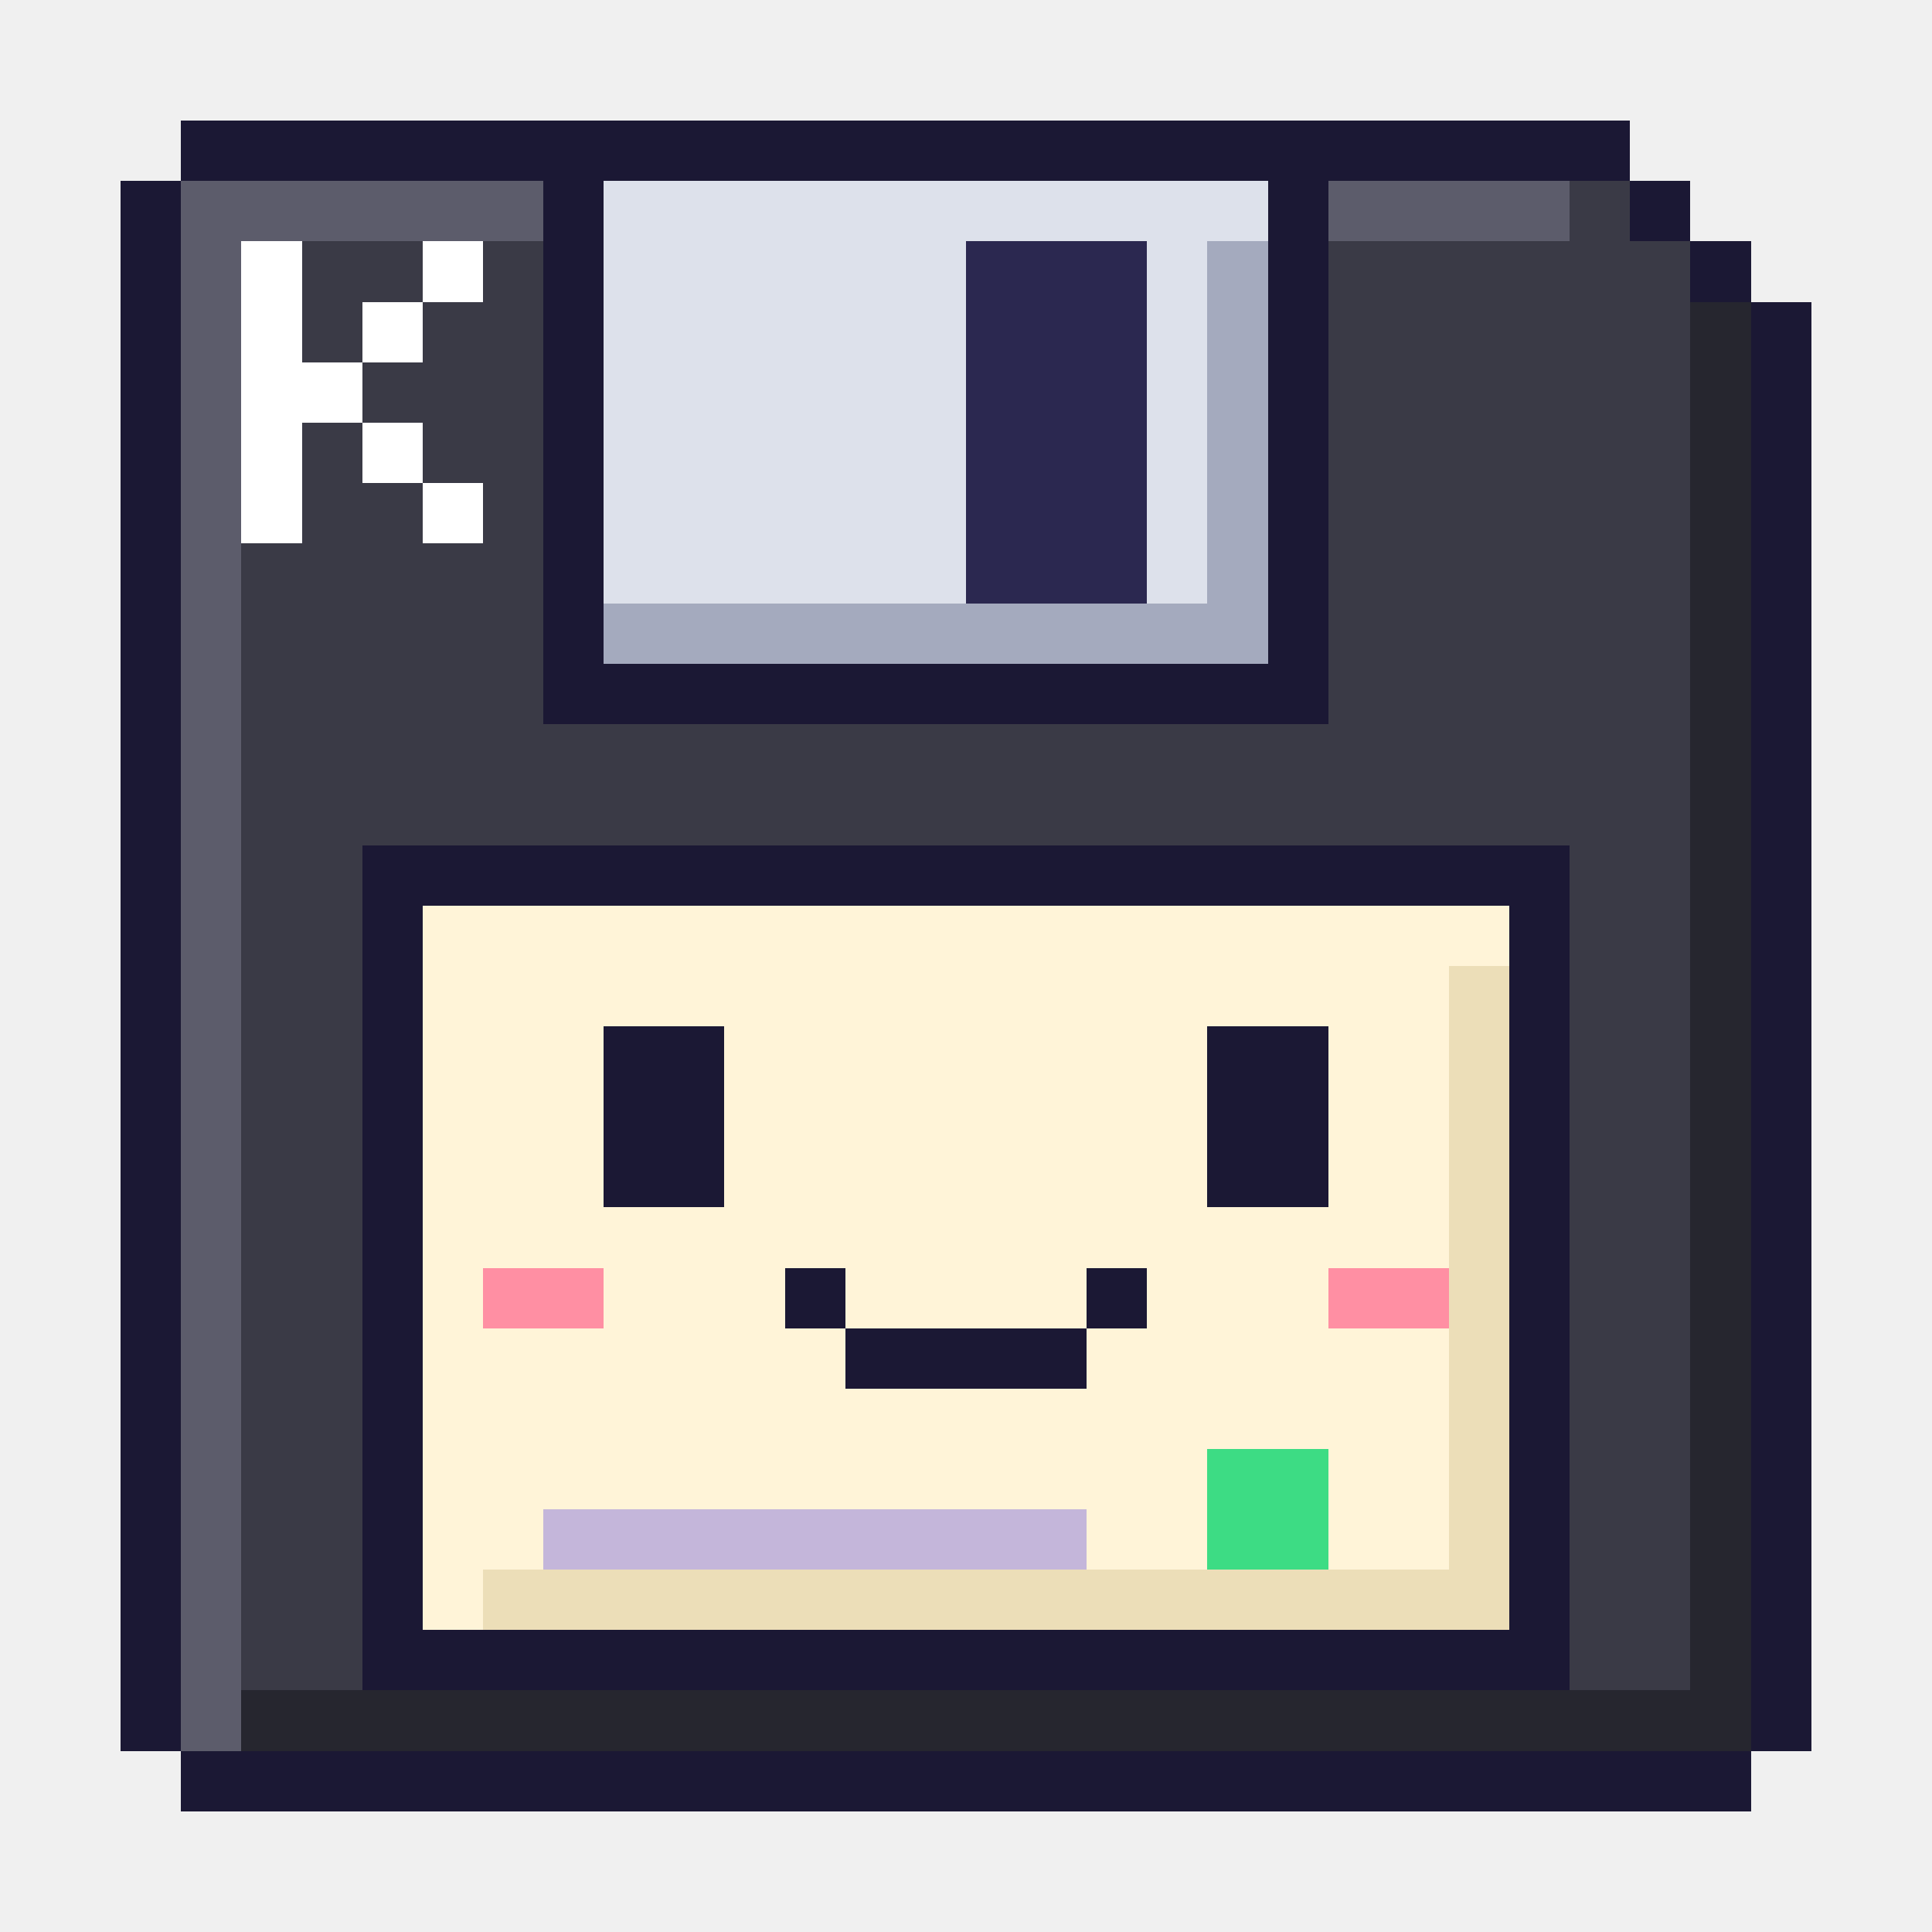
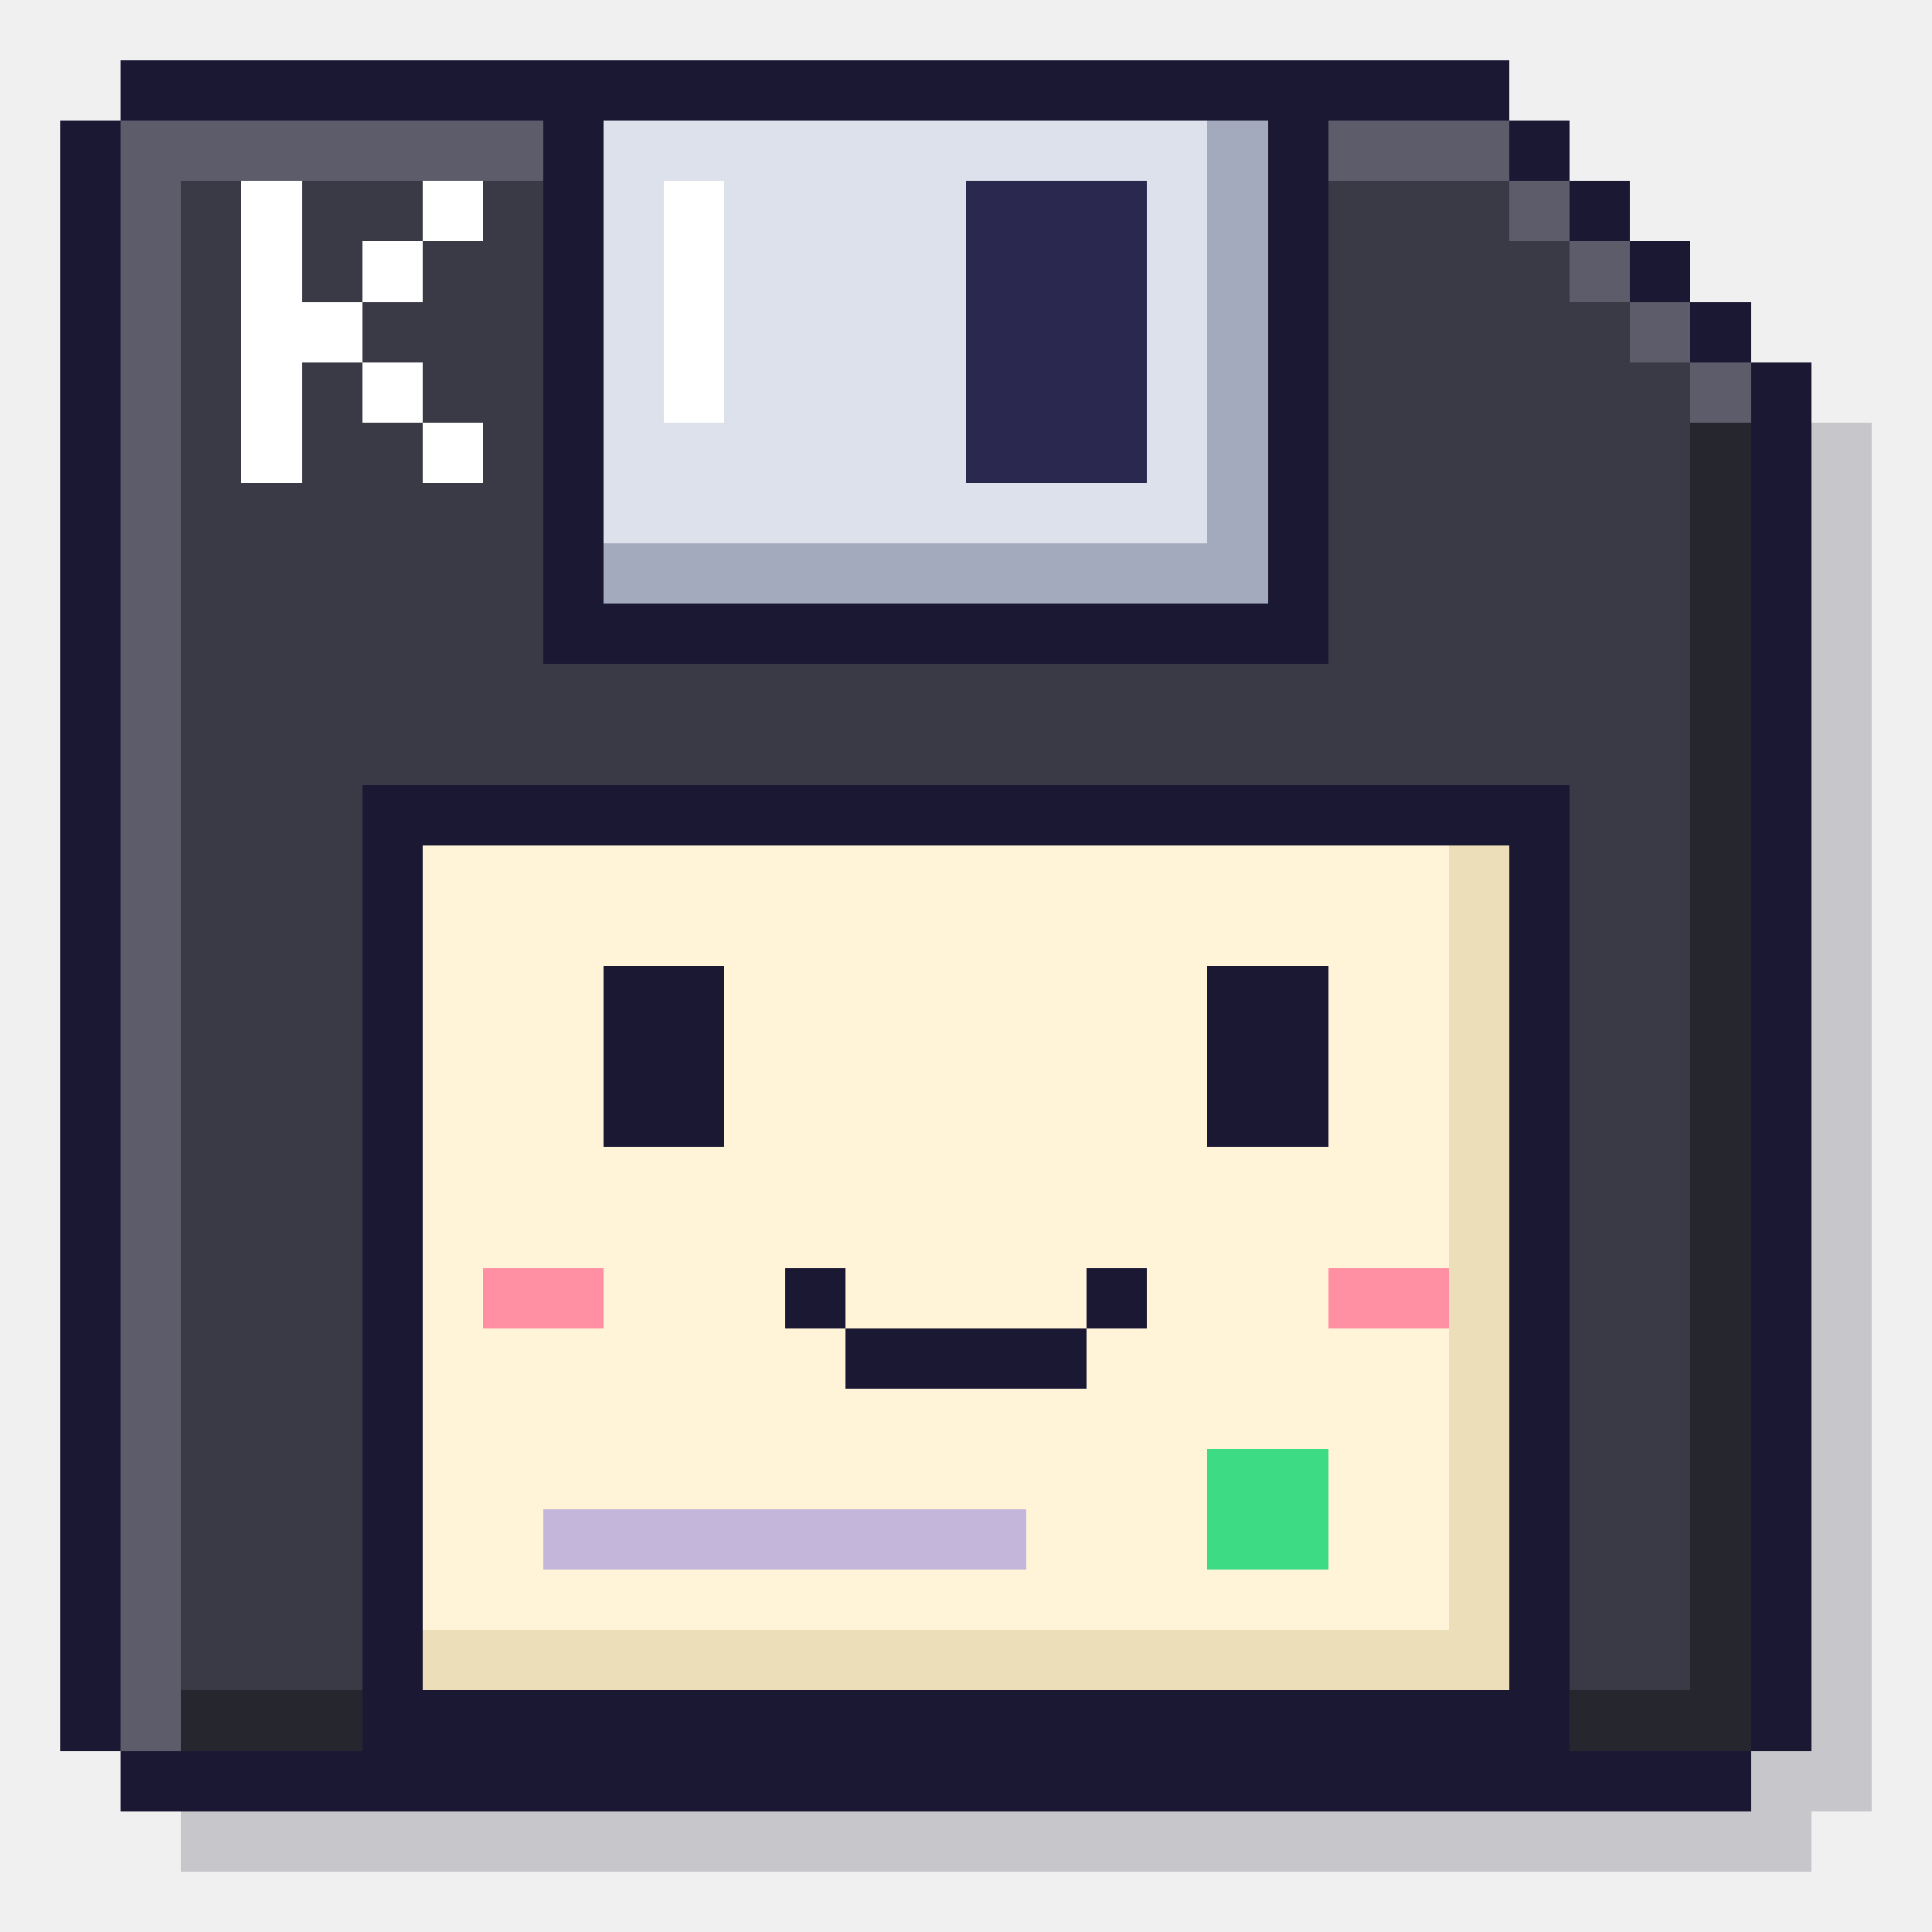
<svg xmlns="http://www.w3.org/2000/svg" viewBox="0 0 32 32" shape-rendering="crispEdges" role="img" aria-label="KiloNote (ink)">
  <g fill="#1B1834">
-     <rect x="3" y="2" width="24" height="1" />
-     <rect x="2" y="3" width="1" height="1" />
+     <rect x="2" y="1" width="23" height="1" />
+     <rect x="1" y="2" width="1" height="1" />
+     <rect x="9" y="2" width="1" height="1" />
+     <rect x="21" y="2" width="1" height="1" />
+     <rect x="25" y="2" width="1" height="1" />
+     <rect x="1" y="3" width="1" height="1" />
    <rect x="9" y="3" width="1" height="1" />
    <rect x="21" y="3" width="1" height="1" />
-     <rect x="27" y="3" width="1" height="1" />
-     <rect x="2" y="4" width="1" height="1" />
+     <rect x="26" y="3" width="1" height="1" />
+     <rect x="1" y="4" width="1" height="1" />
    <rect x="9" y="4" width="1" height="1" />
    <rect x="21" y="4" width="1" height="1" />
-     <rect x="28" y="4" width="1" height="1" />
-     <rect x="2" y="5" width="1" height="1" />
+     <rect x="27" y="4" width="1" height="1" />
+     <rect x="1" y="5" width="1" height="1" />
    <rect x="9" y="5" width="1" height="1" />
    <rect x="21" y="5" width="1" height="1" />
-     <rect x="29" y="5" width="1" height="1" />
-     <rect x="2" y="6" width="1" height="1" />
+     <rect x="28" y="5" width="1" height="1" />
+     <rect x="1" y="6" width="1" height="1" />
    <rect x="9" y="6" width="1" height="1" />
    <rect x="21" y="6" width="1" height="1" />
    <rect x="29" y="6" width="1" height="1" />
-     <rect x="2" y="7" width="1" height="1" />
+     <rect x="1" y="7" width="1" height="1" />
    <rect x="9" y="7" width="1" height="1" />
    <rect x="21" y="7" width="1" height="1" />
    <rect x="29" y="7" width="1" height="1" />
-     <rect x="2" y="8" width="1" height="1" />
+     <rect x="1" y="8" width="1" height="1" />
    <rect x="9" y="8" width="1" height="1" />
    <rect x="21" y="8" width="1" height="1" />
    <rect x="29" y="8" width="1" height="1" />
-     <rect x="2" y="9" width="1" height="1" />
+     <rect x="1" y="9" width="1" height="1" />
    <rect x="9" y="9" width="1" height="1" />
    <rect x="21" y="9" width="1" height="1" />
    <rect x="29" y="9" width="1" height="1" />
-     <rect x="2" y="10" width="1" height="1" />
-     <rect x="9" y="10" width="1" height="1" />
-     <rect x="21" y="10" width="1" height="1" />
+     <rect x="1" y="10" width="1" height="1" />
+     <rect x="9" y="10" width="13" height="1" />
    <rect x="29" y="10" width="1" height="1" />
-     <rect x="2" y="11" width="1" height="1" />
-     <rect x="9" y="11" width="13" height="1" />
+     <rect x="1" y="11" width="1" height="1" />
    <rect x="29" y="11" width="1" height="1" />
-     <rect x="2" y="12" width="1" height="1" />
+     <rect x="1" y="12" width="1" height="1" />
    <rect x="29" y="12" width="1" height="1" />
-     <rect x="2" y="13" width="1" height="1" />
+     <rect x="1" y="13" width="1" height="1" />
+     <rect x="6" y="13" width="20" height="1" />
    <rect x="29" y="13" width="1" height="1" />
-     <rect x="2" y="14" width="1" height="1" />
-     <rect x="6" y="14" width="20" height="1" />
+     <rect x="1" y="14" width="1" height="1" />
+     <rect x="6" y="14" width="1" height="1" />
+     <rect x="25" y="14" width="1" height="1" />
    <rect x="29" y="14" width="1" height="1" />
-     <rect x="2" y="15" width="1" height="1" />
+     <rect x="1" y="15" width="1" height="1" />
    <rect x="6" y="15" width="1" height="1" />
    <rect x="25" y="15" width="1" height="1" />
    <rect x="29" y="15" width="1" height="1" />
-     <rect x="2" y="16" width="1" height="1" />
+     <rect x="1" y="16" width="1" height="1" />
    <rect x="6" y="16" width="1" height="1" />
    <rect x="25" y="16" width="1" height="1" />
    <rect x="29" y="16" width="1" height="1" />
-     <rect x="2" y="17" width="1" height="1" />
+     <rect x="1" y="17" width="1" height="1" />
    <rect x="6" y="17" width="1" height="1" />
    <rect x="25" y="17" width="1" height="1" />
    <rect x="29" y="17" width="1" height="1" />
-     <rect x="2" y="18" width="1" height="1" />
+     <rect x="1" y="18" width="1" height="1" />
    <rect x="6" y="18" width="1" height="1" />
    <rect x="25" y="18" width="1" height="1" />
    <rect x="29" y="18" width="1" height="1" />
-     <rect x="2" y="19" width="1" height="1" />
+     <rect x="1" y="19" width="1" height="1" />
    <rect x="6" y="19" width="1" height="1" />
    <rect x="25" y="19" width="1" height="1" />
    <rect x="29" y="19" width="1" height="1" />
-     <rect x="2" y="20" width="1" height="1" />
+     <rect x="1" y="20" width="1" height="1" />
    <rect x="6" y="20" width="1" height="1" />
    <rect x="25" y="20" width="1" height="1" />
    <rect x="29" y="20" width="1" height="1" />
-     <rect x="2" y="21" width="1" height="1" />
+     <rect x="1" y="21" width="1" height="1" />
    <rect x="6" y="21" width="1" height="1" />
    <rect x="25" y="21" width="1" height="1" />
    <rect x="29" y="21" width="1" height="1" />
-     <rect x="2" y="22" width="1" height="1" />
+     <rect x="1" y="22" width="1" height="1" />
    <rect x="6" y="22" width="1" height="1" />
    <rect x="25" y="22" width="1" height="1" />
    <rect x="29" y="22" width="1" height="1" />
-     <rect x="2" y="23" width="1" height="1" />
+     <rect x="1" y="23" width="1" height="1" />
    <rect x="6" y="23" width="1" height="1" />
    <rect x="25" y="23" width="1" height="1" />
    <rect x="29" y="23" width="1" height="1" />
-     <rect x="2" y="24" width="1" height="1" />
+     <rect x="1" y="24" width="1" height="1" />
    <rect x="6" y="24" width="1" height="1" />
    <rect x="25" y="24" width="1" height="1" />
    <rect x="29" y="24" width="1" height="1" />
-     <rect x="2" y="25" width="1" height="1" />
+     <rect x="1" y="25" width="1" height="1" />
    <rect x="6" y="25" width="1" height="1" />
    <rect x="25" y="25" width="1" height="1" />
    <rect x="29" y="25" width="1" height="1" />
-     <rect x="2" y="26" width="1" height="1" />
+     <rect x="1" y="26" width="1" height="1" />
    <rect x="6" y="26" width="1" height="1" />
    <rect x="25" y="26" width="1" height="1" />
    <rect x="29" y="26" width="1" height="1" />
+     <rect x="1" y="27" width="1" height="1" />
+     <rect x="6" y="27" width="1" height="1" />
+     <rect x="25" y="27" width="1" height="1" />
+     <rect x="29" y="27" width="1" height="1" />
+     <rect x="1" y="28" width="1" height="1" />
+     <rect x="6" y="28" width="20" height="1" />
+     <rect x="29" y="28" width="1" height="1" />
+     <rect x="2" y="29" width="27" height="1" />
+   </g>
+   <g fill="#5C5C6B">
+     <rect x="2" y="2" width="7" height="1" />
+     <rect x="22" y="2" width="3" height="1" />
+     <rect x="2" y="3" width="1" height="1" />
+     <rect x="25" y="3" width="1" height="1" />
+     <rect x="2" y="4" width="1" height="1" />
+     <rect x="26" y="4" width="1" height="1" />
+     <rect x="2" y="5" width="1" height="1" />
+     <rect x="27" y="5" width="1" height="1" />
+     <rect x="2" y="6" width="1" height="1" />
+     <rect x="28" y="6" width="1" height="1" />
+     <rect x="2" y="7" width="1" height="1" />
+     <rect x="2" y="8" width="1" height="1" />
+     <rect x="2" y="9" width="1" height="1" />
+     <rect x="2" y="10" width="1" height="1" />
+     <rect x="2" y="11" width="1" height="1" />
+     <rect x="2" y="12" width="1" height="1" />
+     <rect x="2" y="13" width="1" height="1" />
+     <rect x="2" y="14" width="1" height="1" />
+     <rect x="2" y="15" width="1" height="1" />
+     <rect x="2" y="16" width="1" height="1" />
+     <rect x="2" y="17" width="1" height="1" />
+     <rect x="2" y="18" width="1" height="1" />
+     <rect x="2" y="19" width="1" height="1" />
+     <rect x="2" y="20" width="1" height="1" />
+     <rect x="2" y="21" width="1" height="1" />
+     <rect x="2" y="22" width="1" height="1" />
+     <rect x="2" y="23" width="1" height="1" />
+     <rect x="2" y="24" width="1" height="1" />
+     <rect x="2" y="25" width="1" height="1" />
+     <rect x="2" y="26" width="1" height="1" />
    <rect x="2" y="27" width="1" height="1" />
-     <rect x="6" y="27" width="20" height="1" />
-     <rect x="29" y="27" width="1" height="1" />
    <rect x="2" y="28" width="1" height="1" />
-     <rect x="29" y="28" width="1" height="1" />
-     <rect x="3" y="29" width="26" height="1" />
-   </g>
-   <g fill="#5C5C6B">
-     <rect x="3" y="3" width="6" height="1" />
-     <rect x="22" y="3" width="4" height="1" />
-     <rect x="3" y="4" width="1" height="1" />
-     <rect x="3" y="5" width="1" height="1" />
-     <rect x="3" y="6" width="1" height="1" />
-     <rect x="3" y="7" width="1" height="1" />
-     <rect x="3" y="8" width="1" height="1" />
-     <rect x="3" y="9" width="1" height="1" />
-     <rect x="3" y="10" width="1" height="1" />
-     <rect x="3" y="11" width="1" height="1" />
-     <rect x="3" y="12" width="1" height="1" />
-     <rect x="3" y="13" width="1" height="1" />
-     <rect x="3" y="14" width="1" height="1" />
-     <rect x="3" y="15" width="1" height="1" />
-     <rect x="3" y="16" width="1" height="1" />
-     <rect x="3" y="17" width="1" height="1" />
-     <rect x="3" y="18" width="1" height="1" />
-     <rect x="3" y="19" width="1" height="1" />
-     <rect x="3" y="20" width="1" height="1" />
-     <rect x="3" y="21" width="1" height="1" />
-     <rect x="3" y="22" width="1" height="1" />
-     <rect x="3" y="23" width="1" height="1" />
-     <rect x="3" y="24" width="1" height="1" />
-     <rect x="3" y="25" width="1" height="1" />
-     <rect x="3" y="26" width="1" height="1" />
-     <rect x="3" y="27" width="1" height="1" />
-     <rect x="3" y="28" width="1" height="1" />
  </g>
  <g fill="#DDE1EB">
-     <rect x="10" y="3" width="11" height="1" />
-     <rect x="10" y="4" width="6" height="1" />
+     <rect x="10" y="2" width="10" height="1" />
+     <rect x="10" y="3" width="1" height="1" />
+     <rect x="12" y="3" width="4" height="1" />
+     <rect x="19" y="3" width="1" height="1" />
+     <rect x="10" y="4" width="1" height="1" />
+     <rect x="12" y="4" width="4" height="1" />
    <rect x="19" y="4" width="1" height="1" />
-     <rect x="10" y="5" width="6" height="1" />
+     <rect x="10" y="5" width="1" height="1" />
+     <rect x="12" y="5" width="4" height="1" />
    <rect x="19" y="5" width="1" height="1" />
-     <rect x="10" y="6" width="6" height="1" />
+     <rect x="10" y="6" width="1" height="1" />
+     <rect x="12" y="6" width="4" height="1" />
    <rect x="19" y="6" width="1" height="1" />
    <rect x="10" y="7" width="6" height="1" />
    <rect x="19" y="7" width="1" height="1" />
-     <rect x="10" y="8" width="6" height="1" />
-     <rect x="19" y="8" width="1" height="1" />
-     <rect x="10" y="9" width="6" height="1" />
-     <rect x="19" y="9" width="1" height="1" />
-   </g>
-   <g fill="#3A3A46">
-     <rect x="26" y="3" width="1" height="1" />
-     <rect x="5" y="4" width="2" height="1" />
-     <rect x="8" y="4" width="1" height="1" />
-     <rect x="22" y="4" width="6" height="1" />
-     <rect x="5" y="5" width="1" height="1" />
-     <rect x="7" y="5" width="2" height="1" />
-     <rect x="22" y="5" width="6" height="1" />
-     <rect x="6" y="6" width="3" height="1" />
-     <rect x="22" y="6" width="6" height="1" />
-     <rect x="5" y="7" width="1" height="1" />
-     <rect x="7" y="7" width="2" height="1" />
-     <rect x="22" y="7" width="6" height="1" />
-     <rect x="5" y="8" width="2" height="1" />
-     <rect x="8" y="8" width="1" height="1" />
-     <rect x="22" y="8" width="6" height="1" />
-     <rect x="4" y="9" width="5" height="1" />
-     <rect x="22" y="9" width="6" height="1" />
-     <rect x="4" y="10" width="5" height="1" />
-     <rect x="22" y="10" width="6" height="1" />
-     <rect x="4" y="11" width="5" height="1" />
-     <rect x="22" y="11" width="6" height="1" />
-     <rect x="4" y="12" width="24" height="1" />
-     <rect x="4" y="13" width="24" height="1" />
-     <rect x="4" y="14" width="2" height="1" />
-     <rect x="26" y="14" width="2" height="1" />
-     <rect x="4" y="15" width="2" height="1" />
-     <rect x="26" y="15" width="2" height="1" />
-     <rect x="4" y="16" width="2" height="1" />
-     <rect x="26" y="16" width="2" height="1" />
-     <rect x="4" y="17" width="2" height="1" />
-     <rect x="26" y="17" width="2" height="1" />
-     <rect x="4" y="18" width="2" height="1" />
-     <rect x="26" y="18" width="2" height="1" />
-     <rect x="4" y="19" width="2" height="1" />
-     <rect x="26" y="19" width="2" height="1" />
-     <rect x="4" y="20" width="2" height="1" />
-     <rect x="26" y="20" width="2" height="1" />
-     <rect x="4" y="21" width="2" height="1" />
-     <rect x="26" y="21" width="2" height="1" />
-     <rect x="4" y="22" width="2" height="1" />
-     <rect x="26" y="22" width="2" height="1" />
-     <rect x="4" y="23" width="2" height="1" />
-     <rect x="26" y="23" width="2" height="1" />
-     <rect x="4" y="24" width="2" height="1" />
-     <rect x="26" y="24" width="2" height="1" />
-     <rect x="4" y="25" width="2" height="1" />
-     <rect x="26" y="25" width="2" height="1" />
-     <rect x="4" y="26" width="2" height="1" />
-     <rect x="26" y="26" width="2" height="1" />
-     <rect x="4" y="27" width="2" height="1" />
-     <rect x="26" y="27" width="2" height="1" />
-   </g>
-   <g fill="#FFFFFF">
-     <rect x="4" y="4" width="1" height="1" />
-     <rect x="7" y="4" width="1" height="1" />
-     <rect x="4" y="5" width="1" height="1" />
-     <rect x="6" y="5" width="1" height="1" />
-     <rect x="4" y="6" width="2" height="1" />
-     <rect x="4" y="7" width="1" height="1" />
-     <rect x="6" y="7" width="1" height="1" />
-     <rect x="4" y="8" width="1" height="1" />
-     <rect x="7" y="8" width="1" height="1" />
-   </g>
-   <g fill="#2B2850">
-     <rect x="16" y="4" width="3" height="1" />
-     <rect x="16" y="5" width="3" height="1" />
-     <rect x="16" y="6" width="3" height="1" />
-     <rect x="16" y="7" width="3" height="1" />
-     <rect x="16" y="8" width="3" height="1" />
-     <rect x="16" y="9" width="3" height="1" />
+     <rect x="10" y="8" width="10" height="1" />
  </g>
  <g fill="#A4AABE">
+     <rect x="20" y="2" width="1" height="1" />
+     <rect x="20" y="3" width="1" height="1" />
    <rect x="20" y="4" width="1" height="1" />
    <rect x="20" y="5" width="1" height="1" />
    <rect x="20" y="6" width="1" height="1" />
    <rect x="20" y="7" width="1" height="1" />
    <rect x="20" y="8" width="1" height="1" />
-     <rect x="20" y="9" width="1" height="1" />
-     <rect x="10" y="10" width="11" height="1" />
+     <rect x="10" y="9" width="11" height="1" />
+   </g>
+   <g fill="#3A3A46">
+     <rect x="3" y="3" width="1" height="1" />
+     <rect x="5" y="3" width="2" height="1" />
+     <rect x="8" y="3" width="1" height="1" />
+     <rect x="22" y="3" width="3" height="1" />
+     <rect x="3" y="4" width="1" height="1" />
+     <rect x="5" y="4" width="1" height="1" />
+     <rect x="7" y="4" width="2" height="1" />
+     <rect x="22" y="4" width="4" height="1" />
+     <rect x="3" y="5" width="1" height="1" />
+     <rect x="6" y="5" width="3" height="1" />
+     <rect x="22" y="5" width="5" height="1" />
+     <rect x="3" y="6" width="1" height="1" />
+     <rect x="5" y="6" width="1" height="1" />
+     <rect x="7" y="6" width="2" height="1" />
+     <rect x="22" y="6" width="6" height="1" />
+     <rect x="3" y="7" width="1" height="1" />
+     <rect x="5" y="7" width="2" height="1" />
+     <rect x="8" y="7" width="1" height="1" />
+     <rect x="22" y="7" width="6" height="1" />
+     <rect x="3" y="8" width="6" height="1" />
+     <rect x="22" y="8" width="6" height="1" />
+     <rect x="3" y="9" width="6" height="1" />
+     <rect x="22" y="9" width="6" height="1" />
+     <rect x="3" y="10" width="6" height="1" />
+     <rect x="22" y="10" width="6" height="1" />
+     <rect x="3" y="11" width="25" height="1" />
+     <rect x="3" y="12" width="25" height="1" />
+     <rect x="3" y="13" width="3" height="1" />
+     <rect x="26" y="13" width="2" height="1" />
+     <rect x="3" y="14" width="3" height="1" />
+     <rect x="26" y="14" width="2" height="1" />
+     <rect x="3" y="15" width="3" height="1" />
+     <rect x="26" y="15" width="2" height="1" />
+     <rect x="3" y="16" width="3" height="1" />
+     <rect x="26" y="16" width="2" height="1" />
+     <rect x="3" y="17" width="3" height="1" />
+     <rect x="26" y="17" width="2" height="1" />
+     <rect x="3" y="18" width="3" height="1" />
+     <rect x="26" y="18" width="2" height="1" />
+     <rect x="3" y="19" width="3" height="1" />
+     <rect x="26" y="19" width="2" height="1" />
+     <rect x="3" y="20" width="3" height="1" />
+     <rect x="26" y="20" width="2" height="1" />
+     <rect x="3" y="21" width="3" height="1" />
+     <rect x="26" y="21" width="2" height="1" />
+     <rect x="3" y="22" width="3" height="1" />
+     <rect x="26" y="22" width="2" height="1" />
+     <rect x="3" y="23" width="3" height="1" />
+     <rect x="26" y="23" width="2" height="1" />
+     <rect x="3" y="24" width="3" height="1" />
+     <rect x="26" y="24" width="2" height="1" />
+     <rect x="3" y="25" width="3" height="1" />
+     <rect x="26" y="25" width="2" height="1" />
+     <rect x="3" y="26" width="3" height="1" />
+     <rect x="26" y="26" width="2" height="1" />
+     <rect x="3" y="27" width="3" height="1" />
+     <rect x="26" y="27" width="2" height="1" />
+   </g>
+   <g fill="#FFFFFF">
+     <rect x="4" y="3" width="1" height="1" />
+     <rect x="7" y="3" width="1" height="1" />
+     <rect x="4" y="4" width="1" height="1" />
+     <rect x="6" y="4" width="1" height="1" />
+     <rect x="4" y="5" width="2" height="1" />
+     <rect x="4" y="6" width="1" height="1" />
+     <rect x="6" y="6" width="1" height="1" />
+     <rect x="4" y="7" width="1" height="1" />
+     <rect x="7" y="7" width="1" height="1" />
+   </g>
+   <g fill="#FFFFFF">
+     <rect x="11" y="3" width="1" height="1" />
+     <rect x="11" y="4" width="1" height="1" />
+     <rect x="11" y="5" width="1" height="1" />
+     <rect x="11" y="6" width="1" height="1" />
+   </g>
+   <g fill="#2B2850">
+     <rect x="16" y="3" width="3" height="1" />
+     <rect x="16" y="4" width="3" height="1" />
+     <rect x="16" y="5" width="3" height="1" />
+     <rect x="16" y="6" width="3" height="1" />
+     <rect x="16" y="7" width="3" height="1" />
  </g>
  <g fill="#26262F">
-     <rect x="28" y="5" width="1" height="1" />
-     <rect x="28" y="6" width="1" height="1" />
    <rect x="28" y="7" width="1" height="1" />
    <rect x="28" y="8" width="1" height="1" />
    <rect x="28" y="9" width="1" height="1" />
    <rect x="28" y="10" width="1" height="1" />
    <rect x="28" y="11" width="1" height="1" />
    <rect x="28" y="12" width="1" height="1" />
    <rect x="28" y="13" width="1" height="1" />
    <rect x="28" y="14" width="1" height="1" />
    <rect x="28" y="15" width="1" height="1" />
    <rect x="28" y="16" width="1" height="1" />
    <rect x="28" y="17" width="1" height="1" />
    <rect x="28" y="18" width="1" height="1" />
    <rect x="28" y="19" width="1" height="1" />
    <rect x="28" y="20" width="1" height="1" />
    <rect x="28" y="21" width="1" height="1" />
    <rect x="28" y="22" width="1" height="1" />
    <rect x="28" y="23" width="1" height="1" />
    <rect x="28" y="24" width="1" height="1" />
    <rect x="28" y="25" width="1" height="1" />
    <rect x="28" y="26" width="1" height="1" />
    <rect x="28" y="27" width="1" height="1" />
-     <rect x="4" y="28" width="25" height="1" />
+     <rect x="3" y="28" width="3" height="1" />
+     <rect x="26" y="28" width="3" height="1" />
+   </g>
+   <g fill="#0E0B24" fill-opacity="0.18">
+     <rect x="30" y="7" width="1" height="1" />
+     <rect x="30" y="8" width="1" height="1" />
+     <rect x="30" y="9" width="1" height="1" />
+     <rect x="30" y="10" width="1" height="1" />
+     <rect x="30" y="11" width="1" height="1" />
+     <rect x="30" y="12" width="1" height="1" />
+     <rect x="30" y="13" width="1" height="1" />
+     <rect x="30" y="14" width="1" height="1" />
+     <rect x="30" y="15" width="1" height="1" />
+     <rect x="30" y="16" width="1" height="1" />
+     <rect x="30" y="17" width="1" height="1" />
+     <rect x="30" y="18" width="1" height="1" />
+     <rect x="30" y="19" width="1" height="1" />
+     <rect x="30" y="20" width="1" height="1" />
+     <rect x="30" y="21" width="1" height="1" />
+     <rect x="30" y="22" width="1" height="1" />
+     <rect x="30" y="23" width="1" height="1" />
+     <rect x="30" y="24" width="1" height="1" />
+     <rect x="30" y="25" width="1" height="1" />
+     <rect x="30" y="26" width="1" height="1" />
+     <rect x="30" y="27" width="1" height="1" />
+     <rect x="30" y="28" width="1" height="1" />
+     <rect x="29" y="29" width="2" height="1" />
+     <rect x="3" y="30" width="27" height="1" />
  </g>
  <g fill="#FFF4D8">
-     <rect x="7" y="15" width="18" height="1" />
-     <rect x="7" y="16" width="17" height="1" />
+     <rect x="7" y="14" width="17" height="1" />
+     <rect x="7" y="15" width="17" height="1" />
+     <rect x="7" y="16" width="3" height="1" />
+     <rect x="12" y="16" width="8" height="1" />
+     <rect x="22" y="16" width="2" height="1" />
    <rect x="7" y="17" width="3" height="1" />
    <rect x="12" y="17" width="8" height="1" />
    <rect x="22" y="17" width="2" height="1" />
    <rect x="7" y="18" width="3" height="1" />
    <rect x="12" y="18" width="8" height="1" />
    <rect x="22" y="18" width="2" height="1" />
-     <rect x="7" y="19" width="3" height="1" />
-     <rect x="12" y="19" width="8" height="1" />
-     <rect x="22" y="19" width="2" height="1" />
+     <rect x="7" y="19" width="17" height="1" />
    <rect x="7" y="20" width="17" height="1" />
    <rect x="7" y="21" width="1" height="1" />
    <rect x="10" y="21" width="3" height="1" />
    <rect x="14" y="21" width="4" height="1" />
    <rect x="19" y="21" width="3" height="1" />
    <rect x="7" y="22" width="7" height="1" />
    <rect x="18" y="22" width="6" height="1" />
    <rect x="7" y="23" width="17" height="1" />
    <rect x="7" y="24" width="13" height="1" />
    <rect x="22" y="24" width="2" height="1" />
    <rect x="7" y="25" width="2" height="1" />
-     <rect x="18" y="25" width="2" height="1" />
+     <rect x="17" y="25" width="3" height="1" />
    <rect x="22" y="25" width="2" height="1" />
-     <rect x="7" y="26" width="1" height="1" />
+     <rect x="7" y="26" width="17" height="1" />
  </g>
  <g fill="#ECDEB8">
+     <rect x="24" y="14" width="1" height="1" />
+     <rect x="24" y="15" width="1" height="1" />
    <rect x="24" y="16" width="1" height="1" />
    <rect x="24" y="17" width="1" height="1" />
    <rect x="24" y="18" width="1" height="1" />
    <rect x="24" y="19" width="1" height="1" />
    <rect x="24" y="20" width="1" height="1" />
    <rect x="24" y="21" width="1" height="1" />
    <rect x="24" y="22" width="1" height="1" />
    <rect x="24" y="23" width="1" height="1" />
    <rect x="24" y="24" width="1" height="1" />
    <rect x="24" y="25" width="1" height="1" />
-     <rect x="8" y="26" width="17" height="1" />
+     <rect x="24" y="26" width="1" height="1" />
+     <rect x="7" y="27" width="18" height="1" />
  </g>
  <g fill="#1B1834">
+     <rect x="10" y="16" width="2" height="1" />
+     <rect x="20" y="16" width="2" height="1" />
    <rect x="10" y="17" width="2" height="1" />
    <rect x="20" y="17" width="2" height="1" />
    <rect x="10" y="18" width="2" height="1" />
    <rect x="20" y="18" width="2" height="1" />
-     <rect x="10" y="19" width="2" height="1" />
-     <rect x="20" y="19" width="2" height="1" />
  </g>
  <g fill="#FF8FA3">
    <rect x="8" y="21" width="2" height="1" />
    <rect x="22" y="21" width="2" height="1" />
  </g>
  <g fill="#1B1834">
    <rect x="13" y="21" width="1" height="1" />
    <rect x="18" y="21" width="1" height="1" />
    <rect x="14" y="22" width="4" height="1" />
  </g>
  <g fill="#3DDC84">
    <rect x="20" y="24" width="2" height="1" />
    <rect x="20" y="25" width="2" height="1" />
  </g>
  <g fill="#C4B6DA">
-     <rect x="9" y="25" width="9" height="1" />
+     <rect x="9" y="25" width="8" height="1" />
  </g>
</svg>
